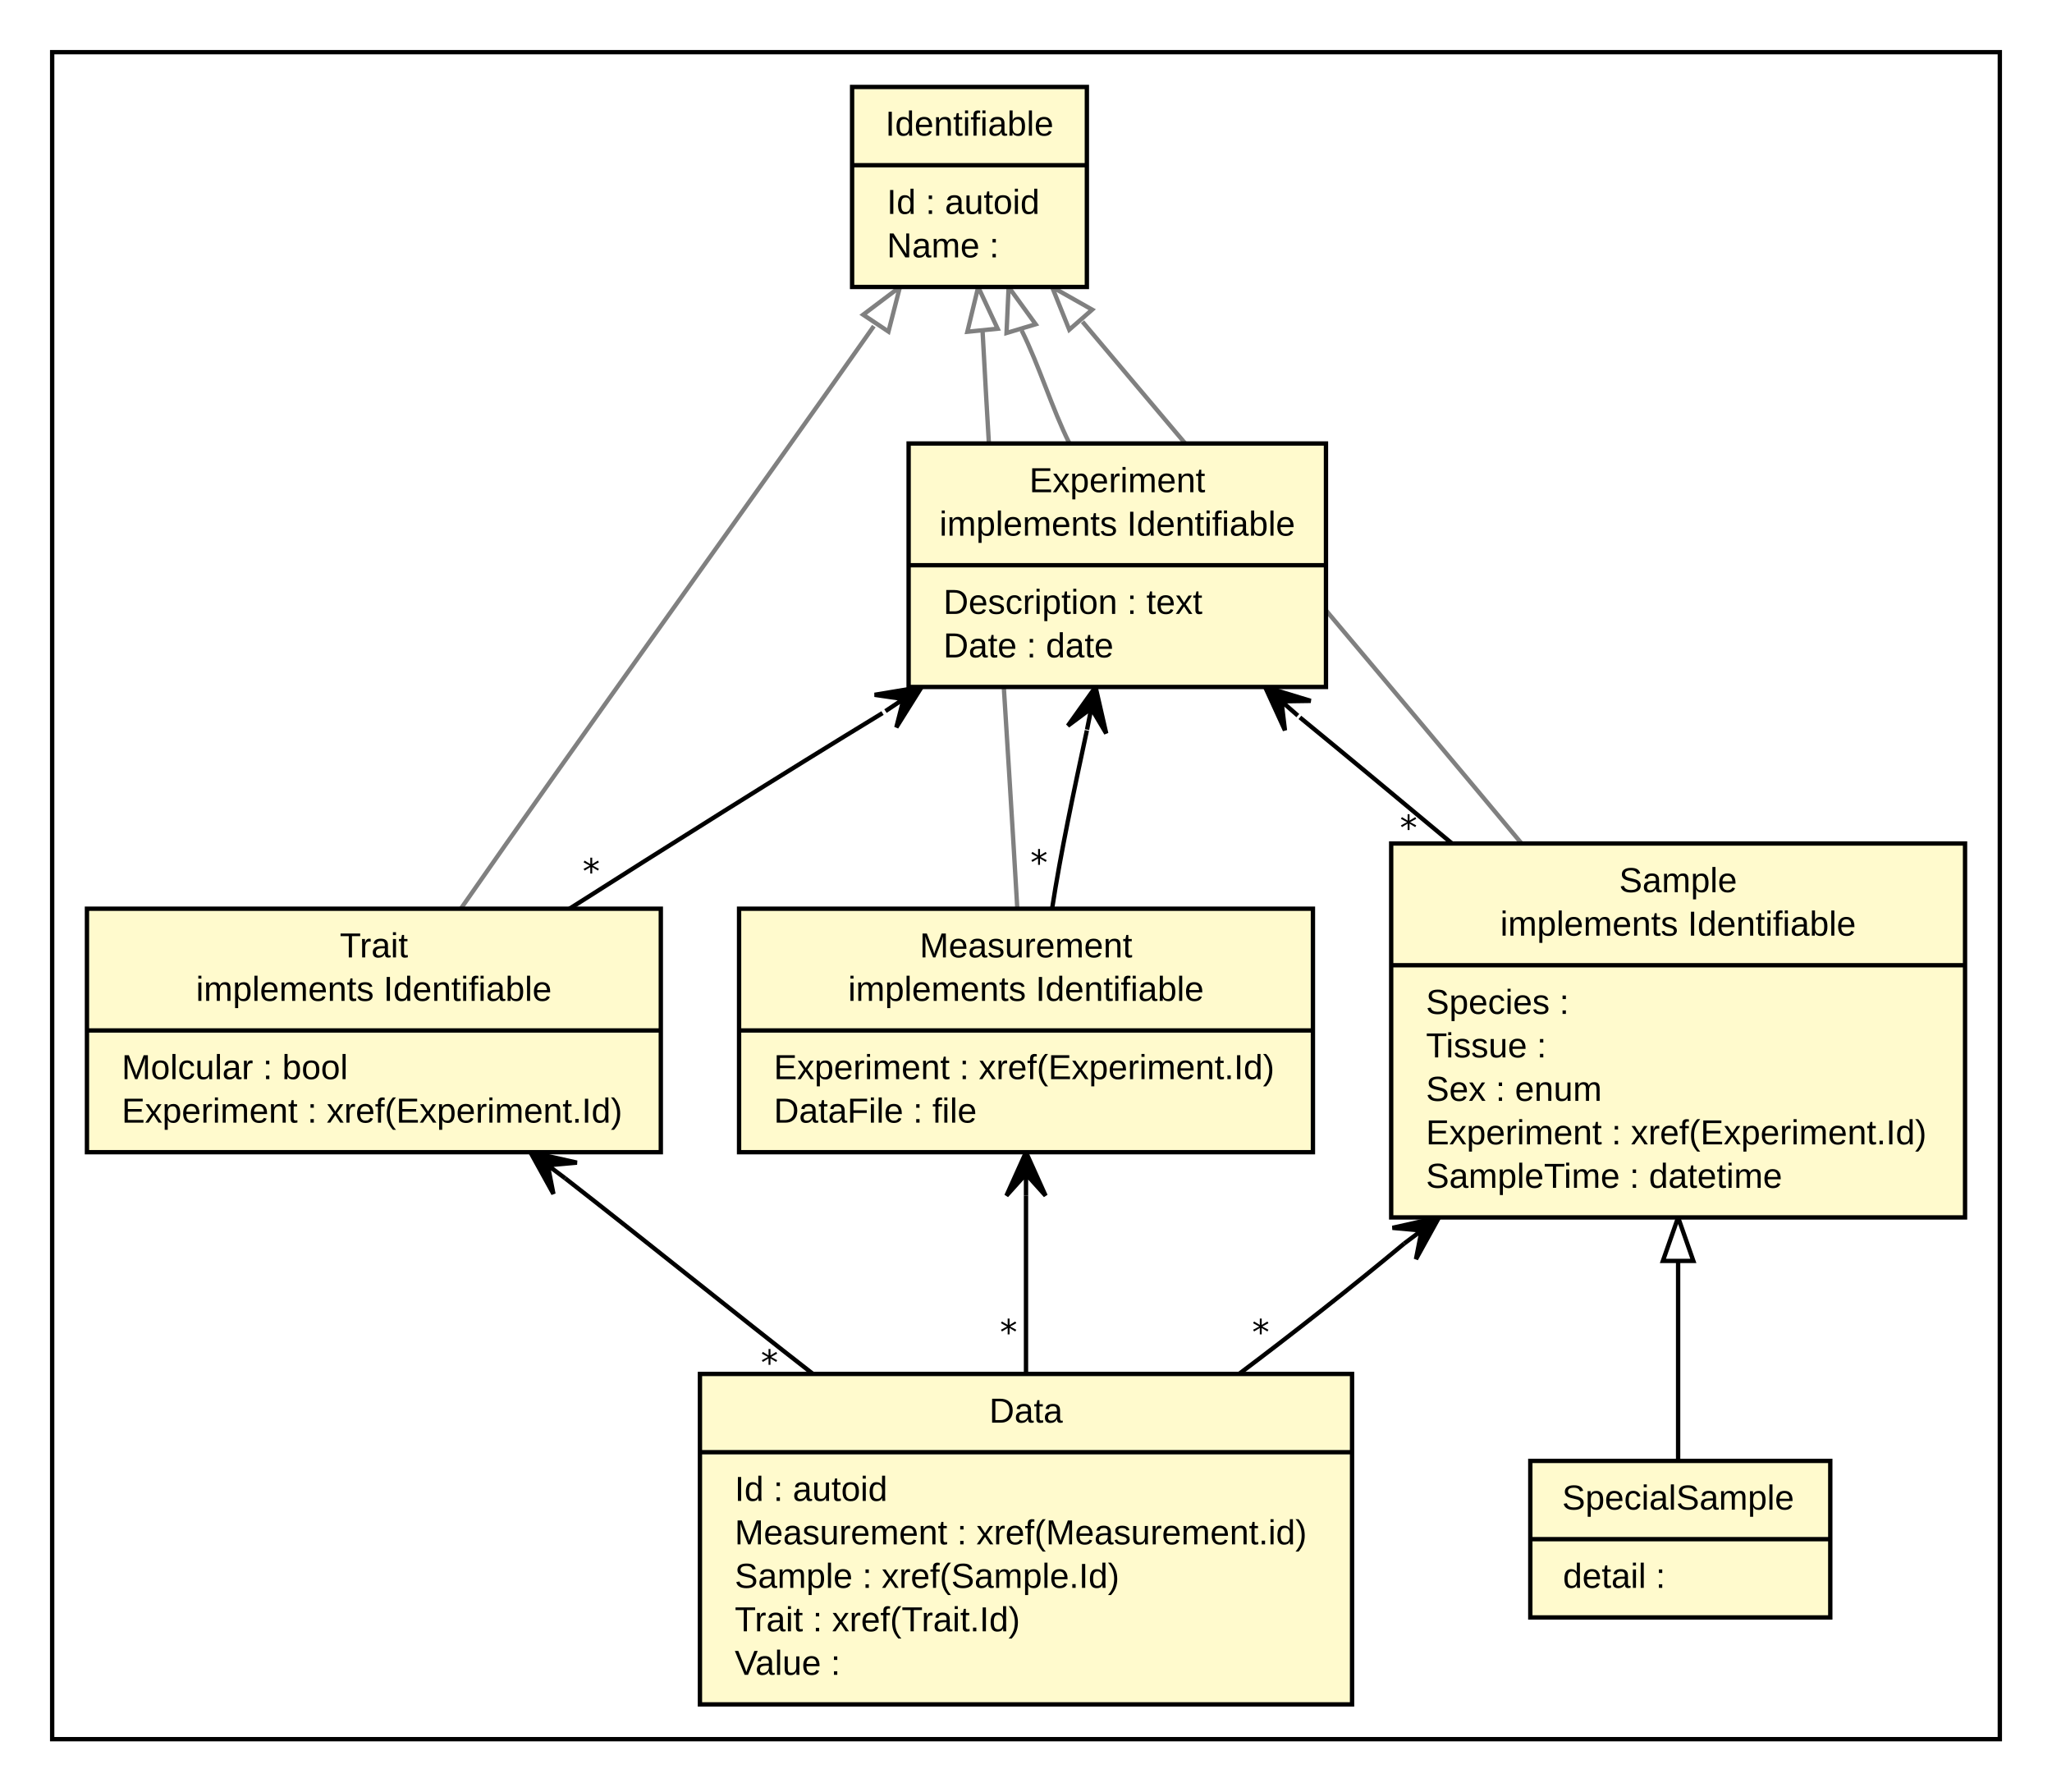
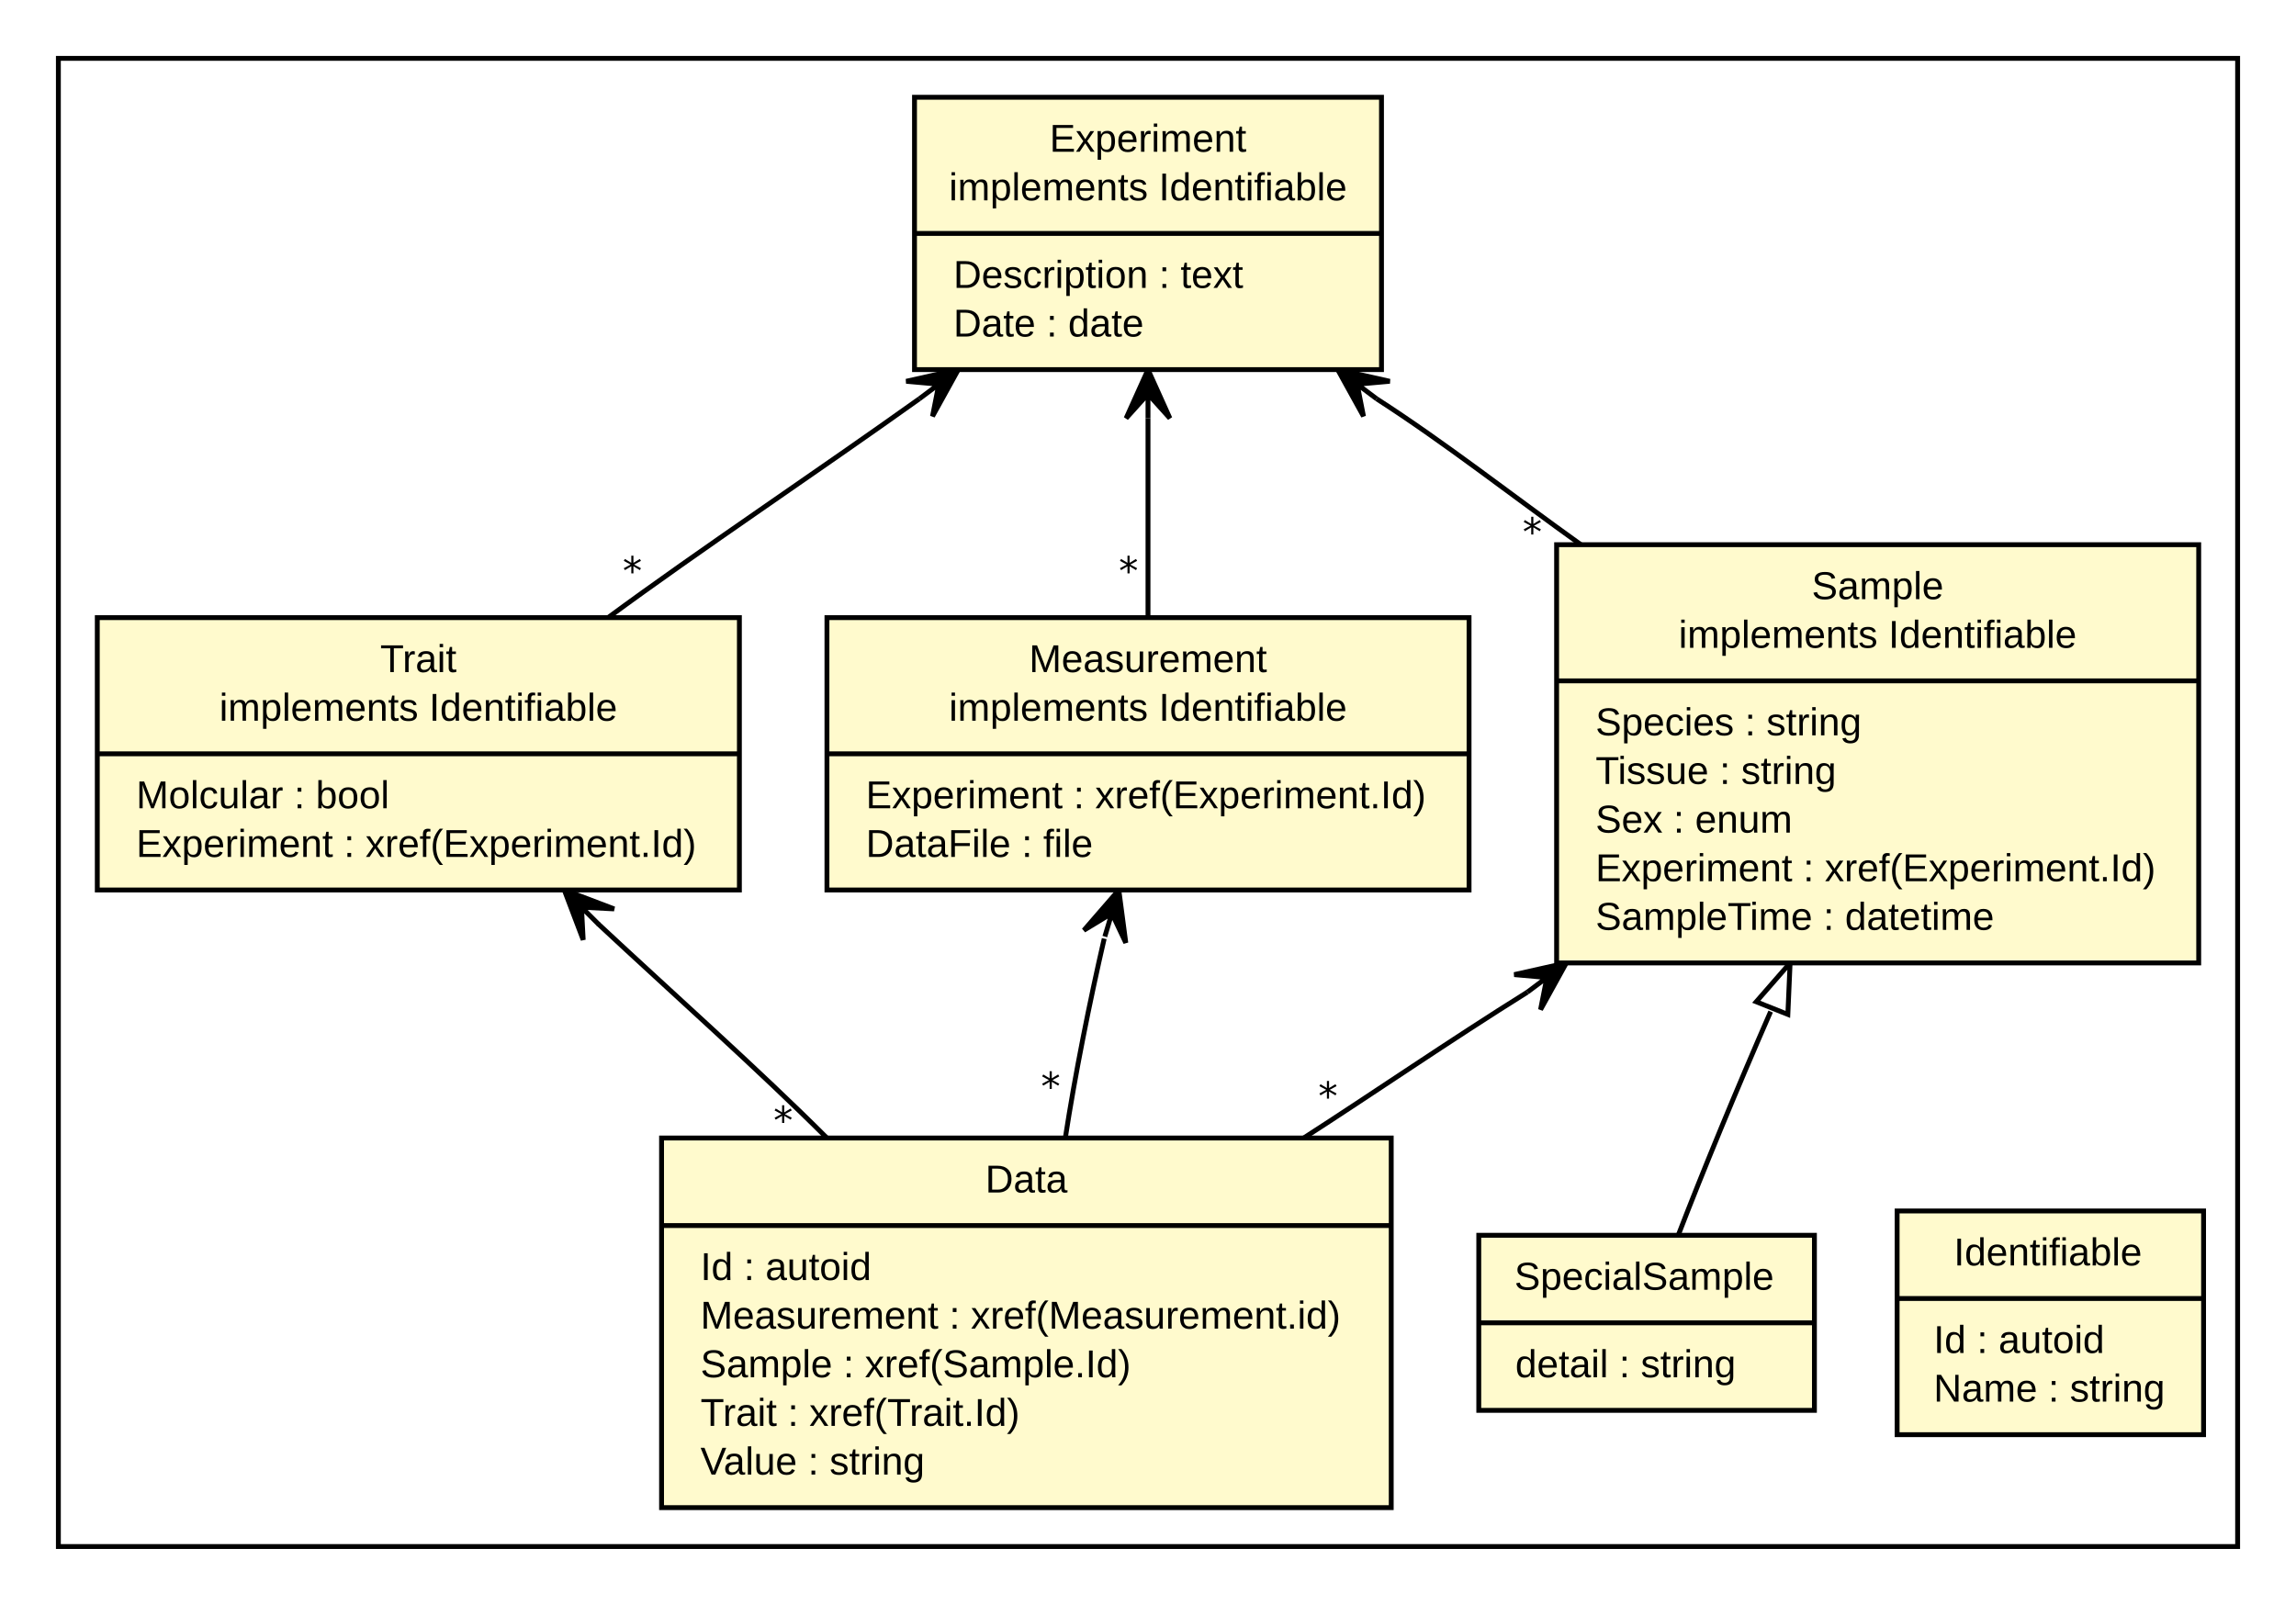
- <svg xmlns="http://www.w3.org/2000/svg" width="472pt" height="412pt" viewBox="0.00 0.00 472.00 412.00">
-   <g id="graph0" class="graph" transform="scale(1 1) rotate(0) translate(4 408)">
-     <polygon style="fill:white;stroke:white;" points="-4,4 -4,-408 468,-408 468,4 -4,4" />
+ <svg xmlns="http://www.w3.org/2000/svg" width="472pt" height="330pt" viewBox="0.00 0.00 472.00 330.00">
+   <g id="graph0" class="graph" transform="scale(1 1) rotate(0) translate(4 326)">
+     <polygon style="fill:white;stroke:white;" points="-4,4 -4,-326 468,-326 468,4 -4,4" />
    <g id="cluster2" class="cluster">
-       <polygon style="fill:white;stroke:black;" points="8,-8 8,-396 456,-396 456,-8 8,-8" />
+       <polygon style="fill:white;stroke:black;" points="8,-8 8,-314 456,-314 456,-8 8,-8" />
+     </g>
+     <g id="edge5" class="edge">
+       <path style="fill:none;stroke:black;" d="M321,-214C307,-224 293,-235 279,-244" />
+       <polygon style="fill:black;stroke:black;" points="271,-250 276.3,-240.4 275,-247 279,-244 279,-244 279,-244 275,-247 281.7,-247.6 271,-250 271,-250" />
+       <text text-anchor="middle" x="311" y="-213.8" style="font-family:Bitstream Vera Sans;font-size:8.00;">*</text>
    </g>
    <g id="edge3" class="edge">
-       <path style="fill:none;stroke:grey;" d="M242,-306C238,-314 235,-324 231,-332" />
-       <polygon style="fill:none;stroke:grey;" points="227.521,-331.416 228,-342 234.226,-333.427 227.521,-331.416" />
+       <path style="fill:none;stroke:black;" d="M341,-72C346,-85 353,-102 360,-118" />
+       <polygon style="fill:none;stroke:black;" points="357.036,-120.015 364,-128 363.536,-117.415 357.036,-120.015" />
    </g>
-     <g id="edge5" class="edge">
-       <path style="fill:none;stroke:grey;" d="M346,-214C316,-250 272,-302 245,-334" />
-       <polygon style="fill:none;stroke:grey;" points="241.951,-332.169 238,-342 247.219,-336.779 241.951,-332.169" />
+     <g id="edge7" class="edge">
+       <path style="fill:none;stroke:black;" d="M121,-199C140,-213 164,-229 185,-244" />
+       <polygon style="fill:black;stroke:black;" points="193,-250 182.3,-247.6 189,-247 185,-244 185,-244 185,-244 189,-247 187.7,-240.4 193,-250 193,-250" />
+       <text text-anchor="middle" x="126" y="-205.8" style="font-family:Bitstream Vera Sans;font-size:8.00;">*</text>
+     </g>
+     <g id="edge9" class="edge">
+       <path style="fill:none;stroke:black;" d="M232,-199C232,-212 232,-226 232,-240" />
+       <polygon style="fill:black;stroke:black;" points="232,-250 227.5,-240 232,-245 232,-240 232,-240 232,-240 232,-245 236.5,-240 232,-250 232,-250" />
+       <text text-anchor="middle" x="228" y="-205.8" style="font-family:Bitstream Vera Sans;font-size:8.00;">*</text>
    </g>
    <g id="edge13" class="edge">
-       <path style="fill:none;stroke:black;" d="M330,-214C318,-224 306,-234 295,-243" />
-       <polygon style="fill:black;stroke:black;" points="287,-250 291.563,-240.028 290.763,-246.707 294.526,-243.415 294.526,-243.415 294.526,-243.415 290.763,-246.707 297.489,-246.802 287,-250 287,-250" />
-       <text text-anchor="middle" x="320" y="-214.8" style="font-family:Bitstream Vera Sans;font-size:8.00;">*</text>
+       <path style="fill:none;stroke:black;" d="M264,-92C278,-101 294,-112 310,-122" />
+       <polygon style="fill:black;stroke:black;" points="318,-128 307.3,-125.6 314,-125 310,-122 310,-122 310,-122 314,-125 312.7,-118.4 318,-128 318,-128" />
+       <text text-anchor="middle" x="269" y="-97.8" style="font-family:Bitstream Vera Sans;font-size:8.00;">*</text>
+     </g>
+     <g id="edge15" class="edge">
+       <path style="fill:none;stroke:black;" d="M166,-92C152,-106 134,-122 119,-136" />
+       <polygon style="fill:black;stroke:black;" points="112,-143 115.889,-132.747 115.536,-139.464 119.071,-135.929 119.071,-135.929 119.071,-135.929 115.536,-139.464 122.253,-139.111 112,-143 112,-143" />
+       <text text-anchor="middle" x="157" y="-92.8" style="font-family:Bitstream Vera Sans;font-size:8.00;">*</text>
    </g>
    <g id="edge11" class="edge">
-       <path style="fill:none;stroke:black;" d="M382,-72C382,-84 382,-102 382,-118" />
-       <polygon style="fill:none;stroke:black;" points="378.5,-118 382,-128 385.5,-118 378.5,-118" />
-     </g>
-     <g id="edge7" class="edge">
-       <path style="fill:none;stroke:grey;" d="M102,-199C127,-235 171,-296 197,-333" />
-       <polygon style="fill:none;stroke:grey;" points="194.541,-335.621 203,-342 200.365,-331.738 194.541,-335.621" />
-     </g>
-     <g id="edge15" class="edge">
-       <path style="fill:none;stroke:black;" d="M127,-199C149,-213 176,-230 199,-244" />
-       <polygon style="fill:black;stroke:black;" points="208,-250 197.183,-248.197 203.84,-247.226 199.679,-244.453 199.679,-244.453 199.679,-244.453 203.84,-247.226 202.176,-240.709 208,-250 208,-250" />
-       <text text-anchor="middle" x="132" y="-204.8" style="font-family:Bitstream Vera Sans;font-size:8.00;">*</text>
-     </g>
-     <g id="edge9" class="edge">
-       <path style="fill:none;stroke:grey;" d="M230,-199C228,-234 224,-294 222,-332" />
-       <polygon style="fill:none;stroke:grey;" points="218.512,-331.701 221,-342 225.478,-332.398 218.512,-331.701" />
-     </g>
-     <g id="edge17" class="edge">
-       <path style="fill:none;stroke:black;" d="M238,-199C240,-212 243,-226 246,-240" />
-       <polygon style="fill:black;stroke:black;" points="248,-250 241.626,-241.077 247.019,-245.097 246.039,-240.194 246.039,-240.194 246.039,-240.194 247.019,-245.097 250.451,-239.312 248,-250 248,-250" />
-       <text text-anchor="middle" x="235" y="-206.8" style="font-family:Bitstream Vera Sans;font-size:8.00;">*</text>
-     </g>
-     <g id="edge21" class="edge">
-       <path style="fill:none;stroke:black;" d="M281,-92C293,-101 307,-112 319,-122" />
-       <polygon style="fill:black;stroke:black;" points="327,-128 316.3,-125.6 323,-125 319,-122 319,-122 319,-122 323,-125 321.7,-118.4 327,-128 327,-128" />
-       <text text-anchor="middle" x="286" y="-98.8" style="font-family:Bitstream Vera Sans;font-size:8.00;">*</text>
-     </g>
-     <g id="edge23" class="edge">
-       <path style="fill:none;stroke:black;" d="M183,-92C165,-106 144,-123 126,-137" />
-       <polygon style="fill:black;stroke:black;" points="118,-143 123.3,-133.4 122,-140 126,-137 126,-137 126,-137 122,-140 128.7,-140.6 118,-143 118,-143" />
-       <text text-anchor="middle" x="173" y="-91.8" style="font-family:Bitstream Vera Sans;font-size:8.00;">*</text>
-     </g>
-     <g id="edge19" class="edge">
-       <path style="fill:none;stroke:black;" d="M232,-92C232,-105 232,-120 232,-133" />
-       <polygon style="fill:black;stroke:black;" points="232,-143 227.5,-133 232,-138 232,-133 232,-133 232,-133 232,-138 236.5,-133 232,-143 232,-143" />
-       <text text-anchor="middle" x="228" y="-98.8" style="font-family:Bitstream Vera Sans;font-size:8.00;">*</text>
+       <path style="fill:none;stroke:black;" d="M215,-92C217,-105 220,-120 223,-133" />
+       <polygon style="fill:black;stroke:black;" points="226,-143 218.816,-134.715 224.563,-138.211 223.126,-133.422 223.126,-133.422 223.126,-133.422 224.563,-138.211 227.437,-132.129 226,-143 226,-143" />
+       <text text-anchor="middle" x="212" y="-99.8" style="font-family:Bitstream Vera Sans;font-size:8.00;">*</text>
    </g>
    <g id="node2" class="node">
-       <polygon style="fill:#fffacd;stroke:black;" points="192,-342 192,-388 246,-388 246,-342 192,-342" />
-       <text text-anchor="middle" x="219" y="-376.8" style="font-family:Arial;font-size:8.00;">Identifiable</text>
-       <polyline style="fill:none;stroke:black;" points="192,-370 246,-370 " />
-       <text text-anchor="start" x="200" y="-358.8" style="font-family:Arial;font-size:8.00;">Id : autoid</text>
-       <text text-anchor="start" x="200" y="-348.8" style="font-family:Arial;font-size:8.00;">Name : </text>
+       <polygon style="fill:#fffacd;stroke:black;" points="386,-31 386,-77 449,-77 449,-31 386,-31" />
+       <text text-anchor="middle" x="417" y="-65.8" style="font-family:Arial;font-size:8.00;">Identifiable</text>
+       <polyline style="fill:none;stroke:black;" points="386,-59 449,-59 " />
+       <text text-anchor="start" x="393.5" y="-47.8" style="font-family:Arial;font-size:8.00;">Id : autoid</text>
+       <text text-anchor="start" x="393.5" y="-37.8" style="font-family:Arial;font-size:8.00;">Name : string</text>
    </g>
    <g id="node3" class="node">
-       <polygon style="fill:#fffacd;stroke:black;" points="205,-250 205,-306 301,-306 301,-250 205,-250" />
-       <text text-anchor="middle" x="253" y="-294.8" style="font-family:Arial;font-size:8.00;">Experiment</text>
-       <text text-anchor="middle" x="253" y="-284.8" style="font-family:Arial;font-size:8.00;">implements Identifiable</text>
-       <polyline style="fill:none;stroke:black;" points="205,-278 301,-278 " />
-       <text text-anchor="start" x="213" y="-266.8" style="font-family:Arial;font-size:8.00;">Description : text</text>
-       <text text-anchor="start" x="213" y="-256.8" style="font-family:Arial;font-size:8.00;">Date : date</text>
+       <polygon style="fill:#fffacd;stroke:black;" points="184,-250 184,-306 280,-306 280,-250 184,-250" />
+       <text text-anchor="middle" x="232" y="-294.8" style="font-family:Arial;font-size:8.00;">Experiment</text>
+       <text text-anchor="middle" x="232" y="-284.8" style="font-family:Arial;font-size:8.00;">implements Identifiable</text>
+       <polyline style="fill:none;stroke:black;" points="184,-278 280,-278 " />
+       <text text-anchor="start" x="192" y="-266.8" style="font-family:Arial;font-size:8.00;">Description : text</text>
+       <text text-anchor="start" x="192" y="-256.8" style="font-family:Arial;font-size:8.00;">Date : date</text>
    </g>
    <g id="node4" class="node">
      <polygon style="fill:#fffacd;stroke:black;" points="316,-128 316,-214 448,-214 448,-128 316,-128" />
      <text text-anchor="middle" x="382" y="-202.8" style="font-family:Arial;font-size:8.00;">Sample</text>
      <text text-anchor="middle" x="382" y="-192.8" style="font-family:Arial;font-size:8.00;">implements Identifiable</text>
      <polyline style="fill:none;stroke:black;" points="316,-186 448,-186 " />
-       <text text-anchor="start" x="324" y="-174.8" style="font-family:Arial;font-size:8.00;">Species : </text>
-       <text text-anchor="start" x="324" y="-164.8" style="font-family:Arial;font-size:8.00;">Tissue : </text>
+       <text text-anchor="start" x="324" y="-174.8" style="font-family:Arial;font-size:8.00;">Species : string</text>
+       <text text-anchor="start" x="324" y="-164.8" style="font-family:Arial;font-size:8.00;">Tissue : string</text>
      <text text-anchor="start" x="324" y="-154.8" style="font-family:Arial;font-size:8.00;">Sex : enum</text>
      <text text-anchor="start" x="324" y="-144.8" style="font-family:Arial;font-size:8.00;">Experiment : xref(Experiment.Id)</text>
      <text text-anchor="start" x="324" y="-134.8" style="font-family:Arial;font-size:8.00;">SampleTime : datetime</text>
    </g>
    <g id="node5" class="node">
-       <polygon style="fill:#fffacd;stroke:black;" points="348,-36 348,-72 417,-72 417,-36 348,-36" />
-       <text text-anchor="middle" x="382" y="-60.8" style="font-family:Arial;font-size:8.00;">SpecialSample</text>
-       <polyline style="fill:none;stroke:black;" points="348,-54 417,-54 " />
-       <text text-anchor="start" x="355.5" y="-42.8" style="font-family:Arial;font-size:8.00;">detail : </text>
+       <polygon style="fill:#fffacd;stroke:black;" points="300,-36 300,-72 369,-72 369,-36 300,-36" />
+       <text text-anchor="middle" x="334" y="-60.8" style="font-family:Arial;font-size:8.00;">SpecialSample</text>
+       <polyline style="fill:none;stroke:black;" points="300,-54 369,-54 " />
+       <text text-anchor="start" x="307.5" y="-42.8" style="font-family:Arial;font-size:8.00;">detail : string</text>
    </g>
    <g id="node6" class="node">
      <polygon style="fill:#fffacd;stroke:black;" points="16,-143 16,-199 148,-199 148,-143 16,-143" />
      <text text-anchor="middle" x="82" y="-187.8" style="font-family:Arial;font-size:8.00;">Trait</text>
      <text text-anchor="middle" x="82" y="-177.8" style="font-family:Arial;font-size:8.00;">implements Identifiable</text>
      <polyline style="fill:none;stroke:black;" points="16,-171 148,-171 " />
      <text text-anchor="start" x="24" y="-159.8" style="font-family:Arial;font-size:8.00;">Molcular : bool</text>
      <text text-anchor="start" x="24" y="-149.8" style="font-family:Arial;font-size:8.00;">Experiment : xref(Experiment.Id)</text>
    </g>
    <g id="node7" class="node">
      <polygon style="fill:#fffacd;stroke:black;" points="166,-143 166,-199 298,-199 298,-143 166,-143" />
      <text text-anchor="middle" x="232" y="-187.8" style="font-family:Arial;font-size:8.00;">Measurement</text>
      <text text-anchor="middle" x="232" y="-177.8" style="font-family:Arial;font-size:8.00;">implements Identifiable</text>
      <polyline style="fill:none;stroke:black;" points="166,-171 298,-171 " />
      <text text-anchor="start" x="174" y="-159.8" style="font-family:Arial;font-size:8.00;">Experiment : xref(Experiment.Id)</text>
      <text text-anchor="start" x="174" y="-149.8" style="font-family:Arial;font-size:8.00;">DataFile : file</text>
    </g>
    <g id="node8" class="node">
-       <polygon style="fill:#fffacd;stroke:black;" points="157,-16 157,-92 307,-92 307,-16 157,-16" />
-       <text text-anchor="middle" x="232" y="-80.8" style="font-family:Arial;font-size:8.00;">Data</text>
-       <polyline style="fill:none;stroke:black;" points="157,-74 307,-74 " />
-       <text text-anchor="start" x="165" y="-62.8" style="font-family:Arial;font-size:8.00;">Id : autoid</text>
-       <text text-anchor="start" x="165" y="-52.8" style="font-family:Arial;font-size:8.00;">Measurement : xref(Measurement.id)</text>
-       <text text-anchor="start" x="165" y="-42.8" style="font-family:Arial;font-size:8.00;">Sample : xref(Sample.Id)</text>
-       <text text-anchor="start" x="165" y="-32.8" style="font-family:Arial;font-size:8.00;">Trait : xref(Trait.Id)</text>
-       <text text-anchor="start" x="165" y="-22.8" style="font-family:Arial;font-size:8.00;">Value : </text>
+       <polygon style="fill:#fffacd;stroke:black;" points="132,-16 132,-92 282,-92 282,-16 132,-16" />
+       <text text-anchor="middle" x="207" y="-80.8" style="font-family:Arial;font-size:8.00;">Data</text>
+       <polyline style="fill:none;stroke:black;" points="132,-74 282,-74 " />
+       <text text-anchor="start" x="140" y="-62.8" style="font-family:Arial;font-size:8.00;">Id : autoid</text>
+       <text text-anchor="start" x="140" y="-52.8" style="font-family:Arial;font-size:8.00;">Measurement : xref(Measurement.id)</text>
+       <text text-anchor="start" x="140" y="-42.8" style="font-family:Arial;font-size:8.00;">Sample : xref(Sample.Id)</text>
+       <text text-anchor="start" x="140" y="-32.8" style="font-family:Arial;font-size:8.00;">Trait : xref(Trait.Id)</text>
+       <text text-anchor="start" x="140" y="-22.8" style="font-family:Arial;font-size:8.00;">Value : string</text>
    </g>
-     <g id="node20" class="node" />
+     <g id="node16" class="node" />
  </g>
</svg>
